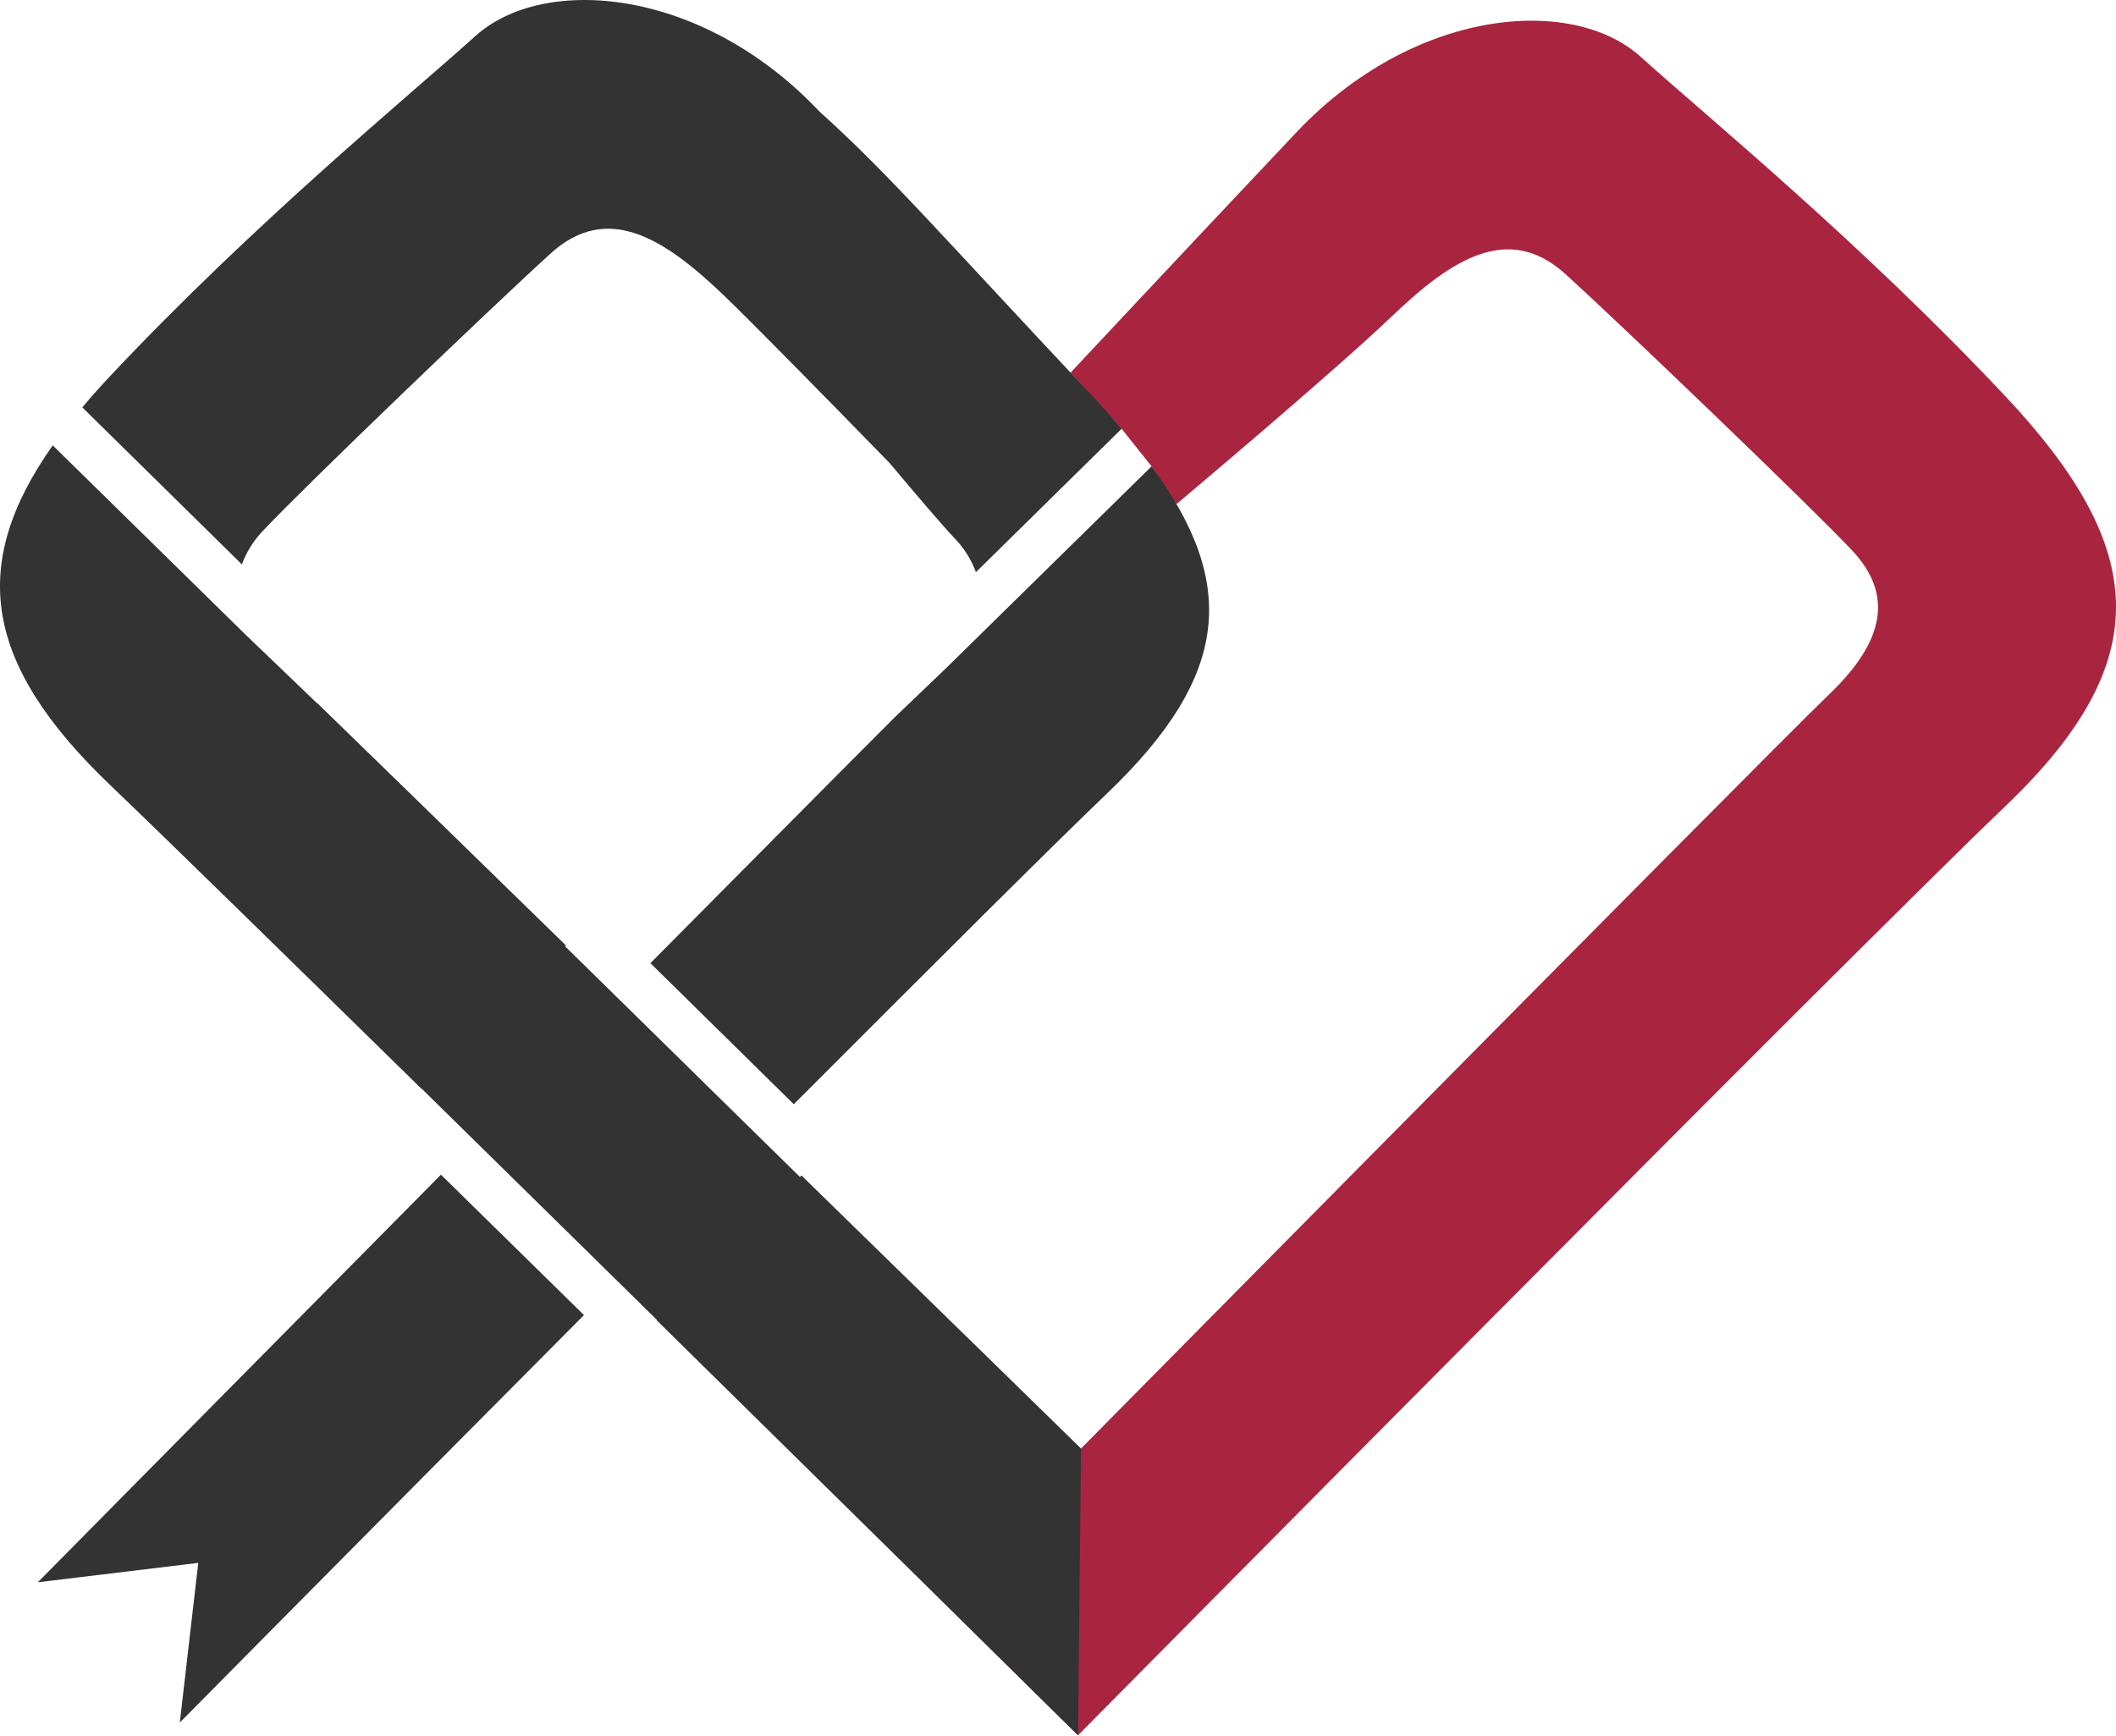
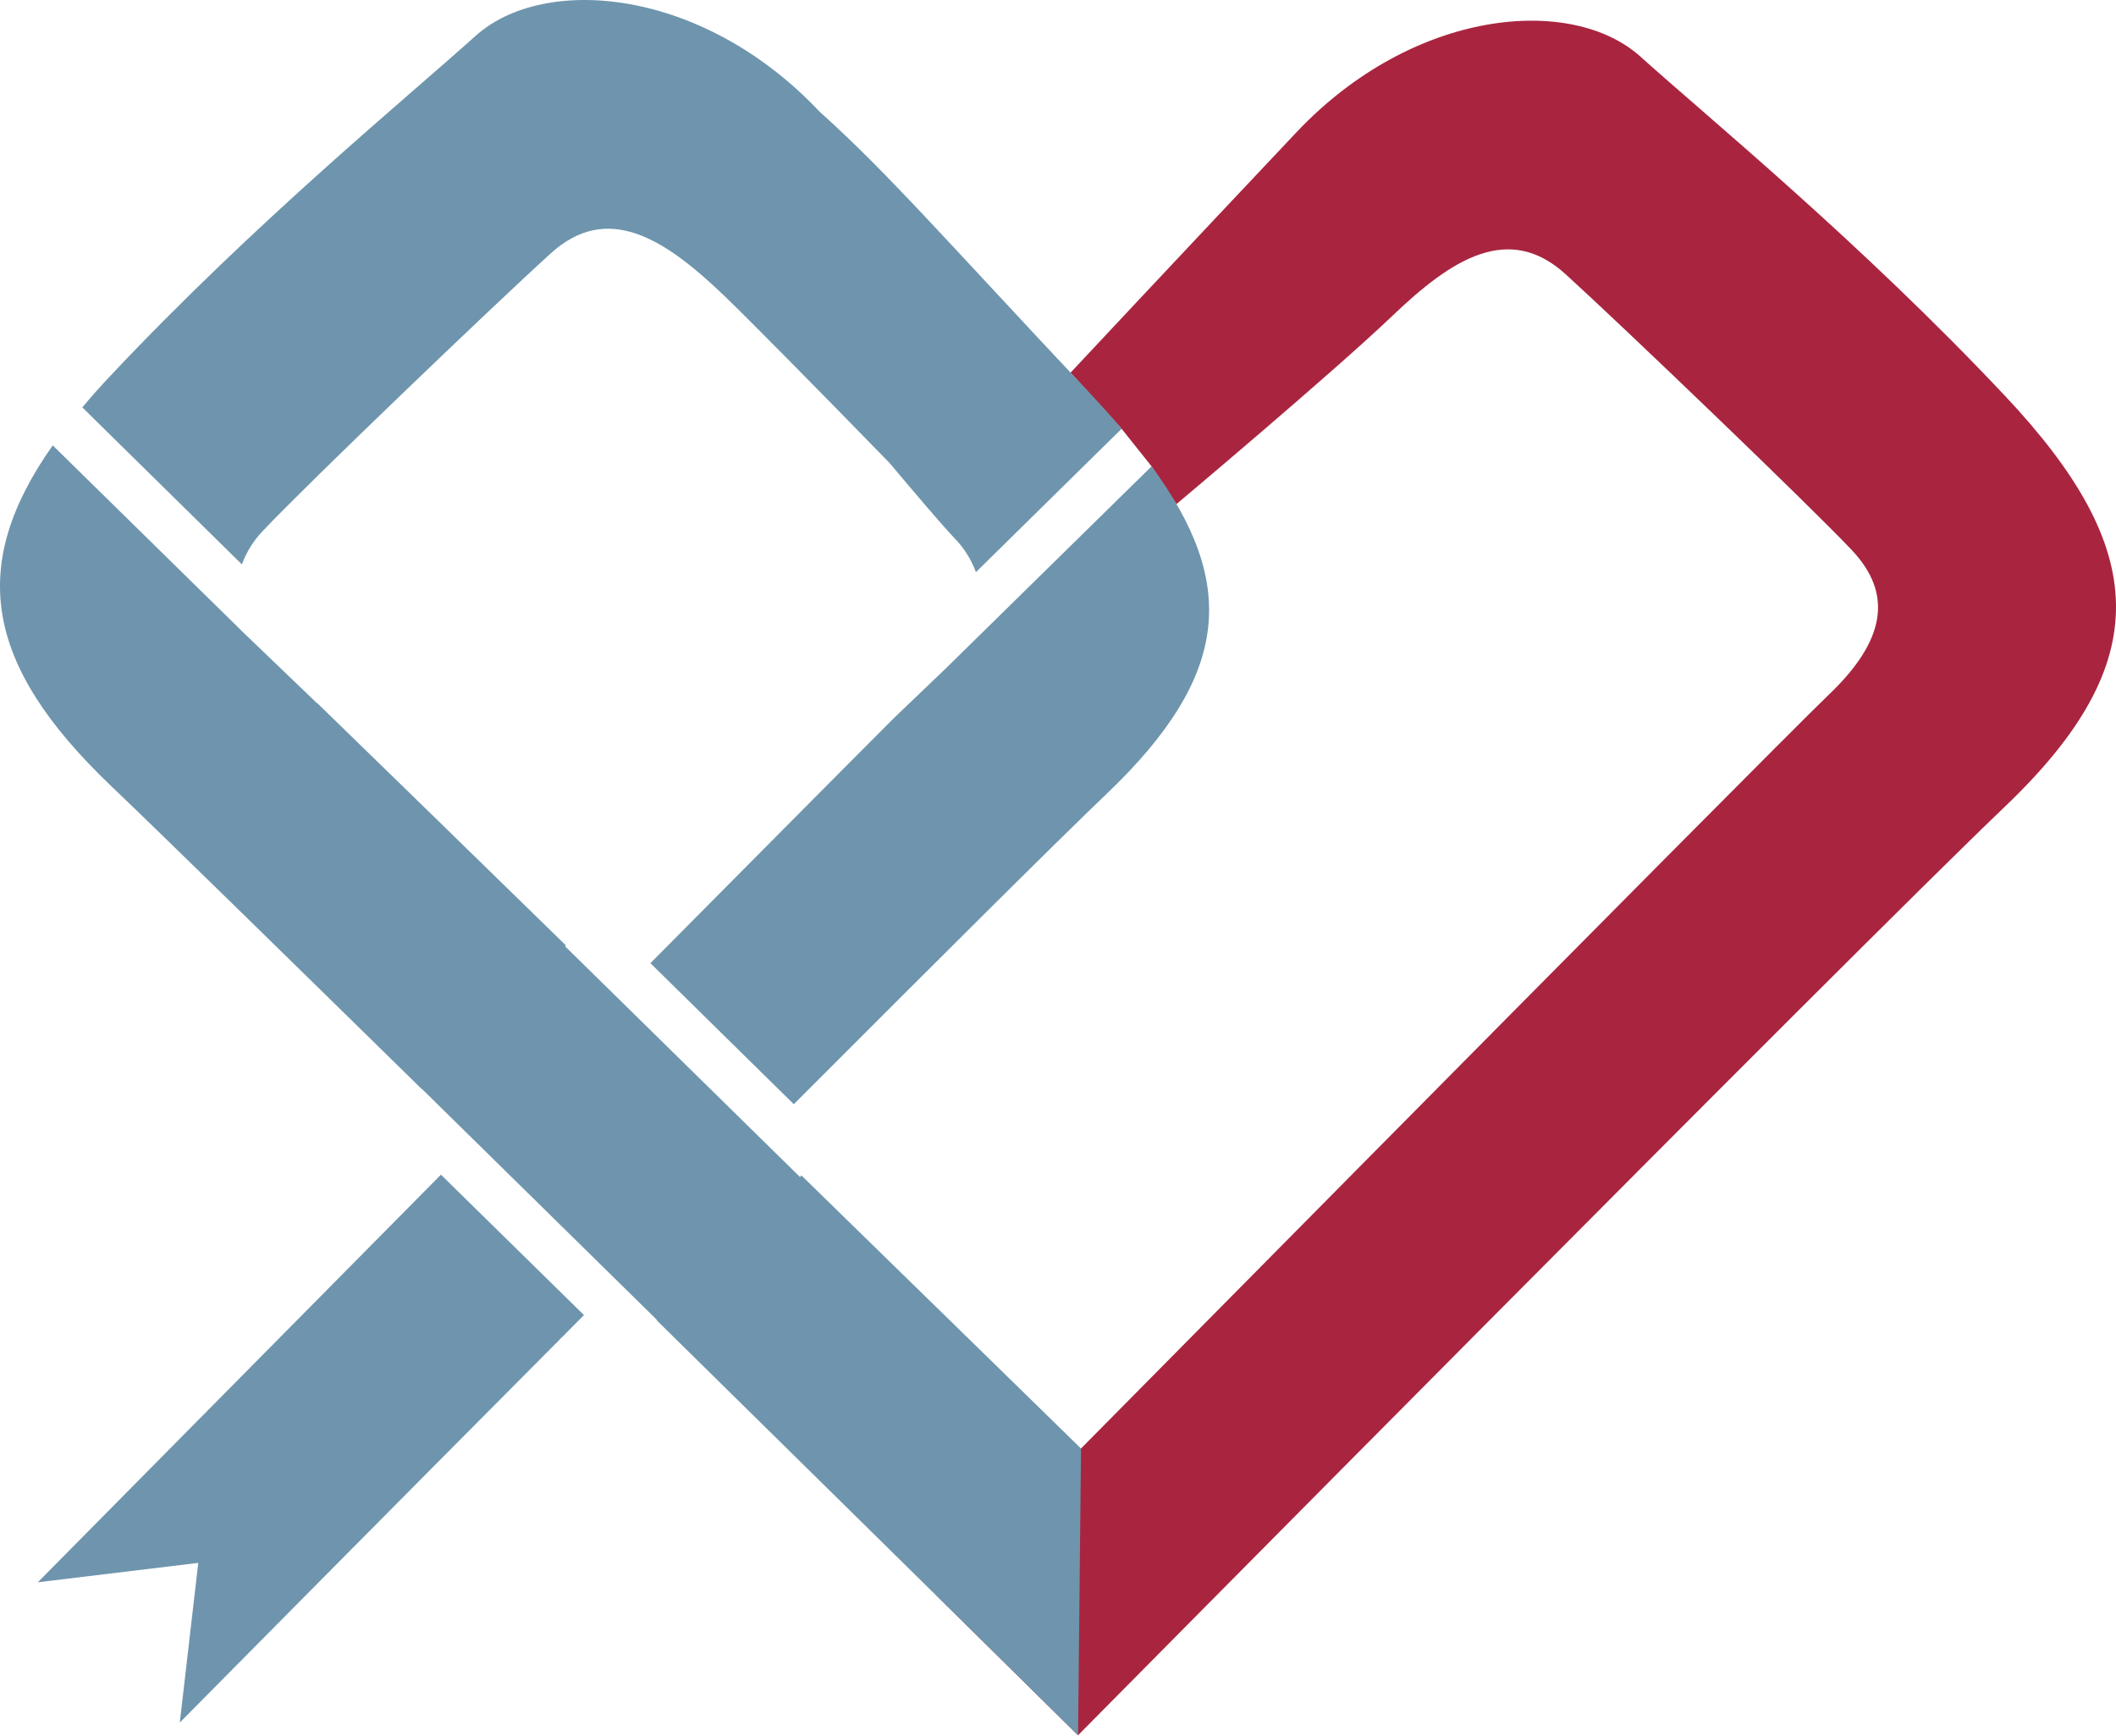
<svg xmlns="http://www.w3.org/2000/svg" width="428.084" height="351.057" viewBox="0 0 428.084 351.057">
  <defs>
    <clipPath id="clip-path">
      <rect id="Rectangle_10" data-name="Rectangle 10" width="428.084" height="351.057" fill="none" />
    </clipPath>
  </defs>
  <g id="Group_31" data-name="Group 31" clip-path="url(#clip-path)">
    <path id="Path_26" data-name="Path 26" d="M89.037,348.206s156.929-158.668,187.551-187.9,29.228-51.993,0-83.063S216.738,21.126,202.82,8.6s-45.931-9.741-69.59,15.312-45.7,48.628-45.7,48.628L97.867,83.9l6.058,7.6,5.032,7.628s31.752-26.67,43.756-38.153,23.487-18.791,34.969-8.353,49.585,46.976,57.935,55.848,6.787,18.27-4.7,29.231S60.33,319.848,60.33,319.848Z" transform="translate(129.051 2.851)" fill="#a9253f" />
-     <path id="Path_27" data-name="Path 27" d="M162.128,237.8l-.283.314-47.526-46.678.157-.188c-21.5-21-40.588-39.584-50.257-48.97l-.031.031-14.66-14.063L10.667,90.1c-17.077,24.234-14,44.261,11.772,68.872,10.045,9.574,34.5,33.525,62.876,61.338l.031-.031,47.526,46.71-.063.063c44.669,43.947,85.289,84,85.289,84l.6-58.01s-25.678-25.113-56.566-55.248M232.977,94.341,191.29,135.275l-9.511,9.1-1.287,1.256c-10.014,10.014-28.095,28.252-48.907,49.221l29.005,28.534c28.252-28.283,52.988-52.956,63.315-62.813,25.4-24.234,26.211-42.849,9.072-66.235m-53.051-.722c5.682,6.749,10.453,12.368,13.027,15.1a19.678,19.678,0,0,1,4.489,7.032l24.108-23.732,5.368-5.274c-2.072-2.448-4.332-4.96-6.749-7.534-29.225-31.077-40.431-44.1-54.369-56.629C142.163-2.468,110.144-5.262,96.207,7.263,82.3,19.788,51.694,44.838,22.438,75.915c-2.072,2.2-4.018,4.363-5.776,6.5l2.605,2.574,29.005,28.534.659.659a19.678,19.678,0,0,1,4.489-7.032c8.35-8.884,46.459-45.423,57.948-55.844,11.458-10.453,22.947-3.139,34.969,8.35,5.274,5.054,19.431,19.431,33.588,33.965m-61.777,172.43L89.207,237.641C47.111,280.175,7.653,320.1,7.653,320.1l32.458-3.924-3.736,32.3s38.893-39.333,81.773-82.432" transform="translate(0 0.001)" fill="#333" />
+     <path id="Path_27" data-name="Path 27" d="M162.128,237.8l-.283.314-47.526-46.678.157-.188c-21.5-21-40.588-39.584-50.257-48.97l-.031.031-14.66-14.063L10.667,90.1c-17.077,24.234-14,44.261,11.772,68.872,10.045,9.574,34.5,33.525,62.876,61.338l.031-.031,47.526,46.71-.063.063c44.669,43.947,85.289,84,85.289,84l.6-58.01s-25.678-25.113-56.566-55.248M232.977,94.341,191.29,135.275l-9.511,9.1-1.287,1.256c-10.014,10.014-28.095,28.252-48.907,49.221l29.005,28.534c28.252-28.283,52.988-52.956,63.315-62.813,25.4-24.234,26.211-42.849,9.072-66.235m-53.051-.722c5.682,6.749,10.453,12.368,13.027,15.1a19.678,19.678,0,0,1,4.489,7.032l24.108-23.732,5.368-5.274c-2.072-2.448-4.332-4.96-6.749-7.534-29.225-31.077-40.431-44.1-54.369-56.629C142.163-2.468,110.144-5.262,96.207,7.263,82.3,19.788,51.694,44.838,22.438,75.915c-2.072,2.2-4.018,4.363-5.776,6.5l2.605,2.574,29.005,28.534.659.659a19.678,19.678,0,0,1,4.489-7.032c8.35-8.884,46.459-45.423,57.948-55.844,11.458-10.453,22.947-3.139,34.969,8.35,5.274,5.054,19.431,19.431,33.588,33.965m-61.777,172.43L89.207,237.641C47.111,280.175,7.653,320.1,7.653,320.1l32.458-3.924-3.736,32.3s38.893-39.333,81.773-82.432" transform="translate(0 0.001)" fill="#6E95AD" />
  </g>
</svg>
